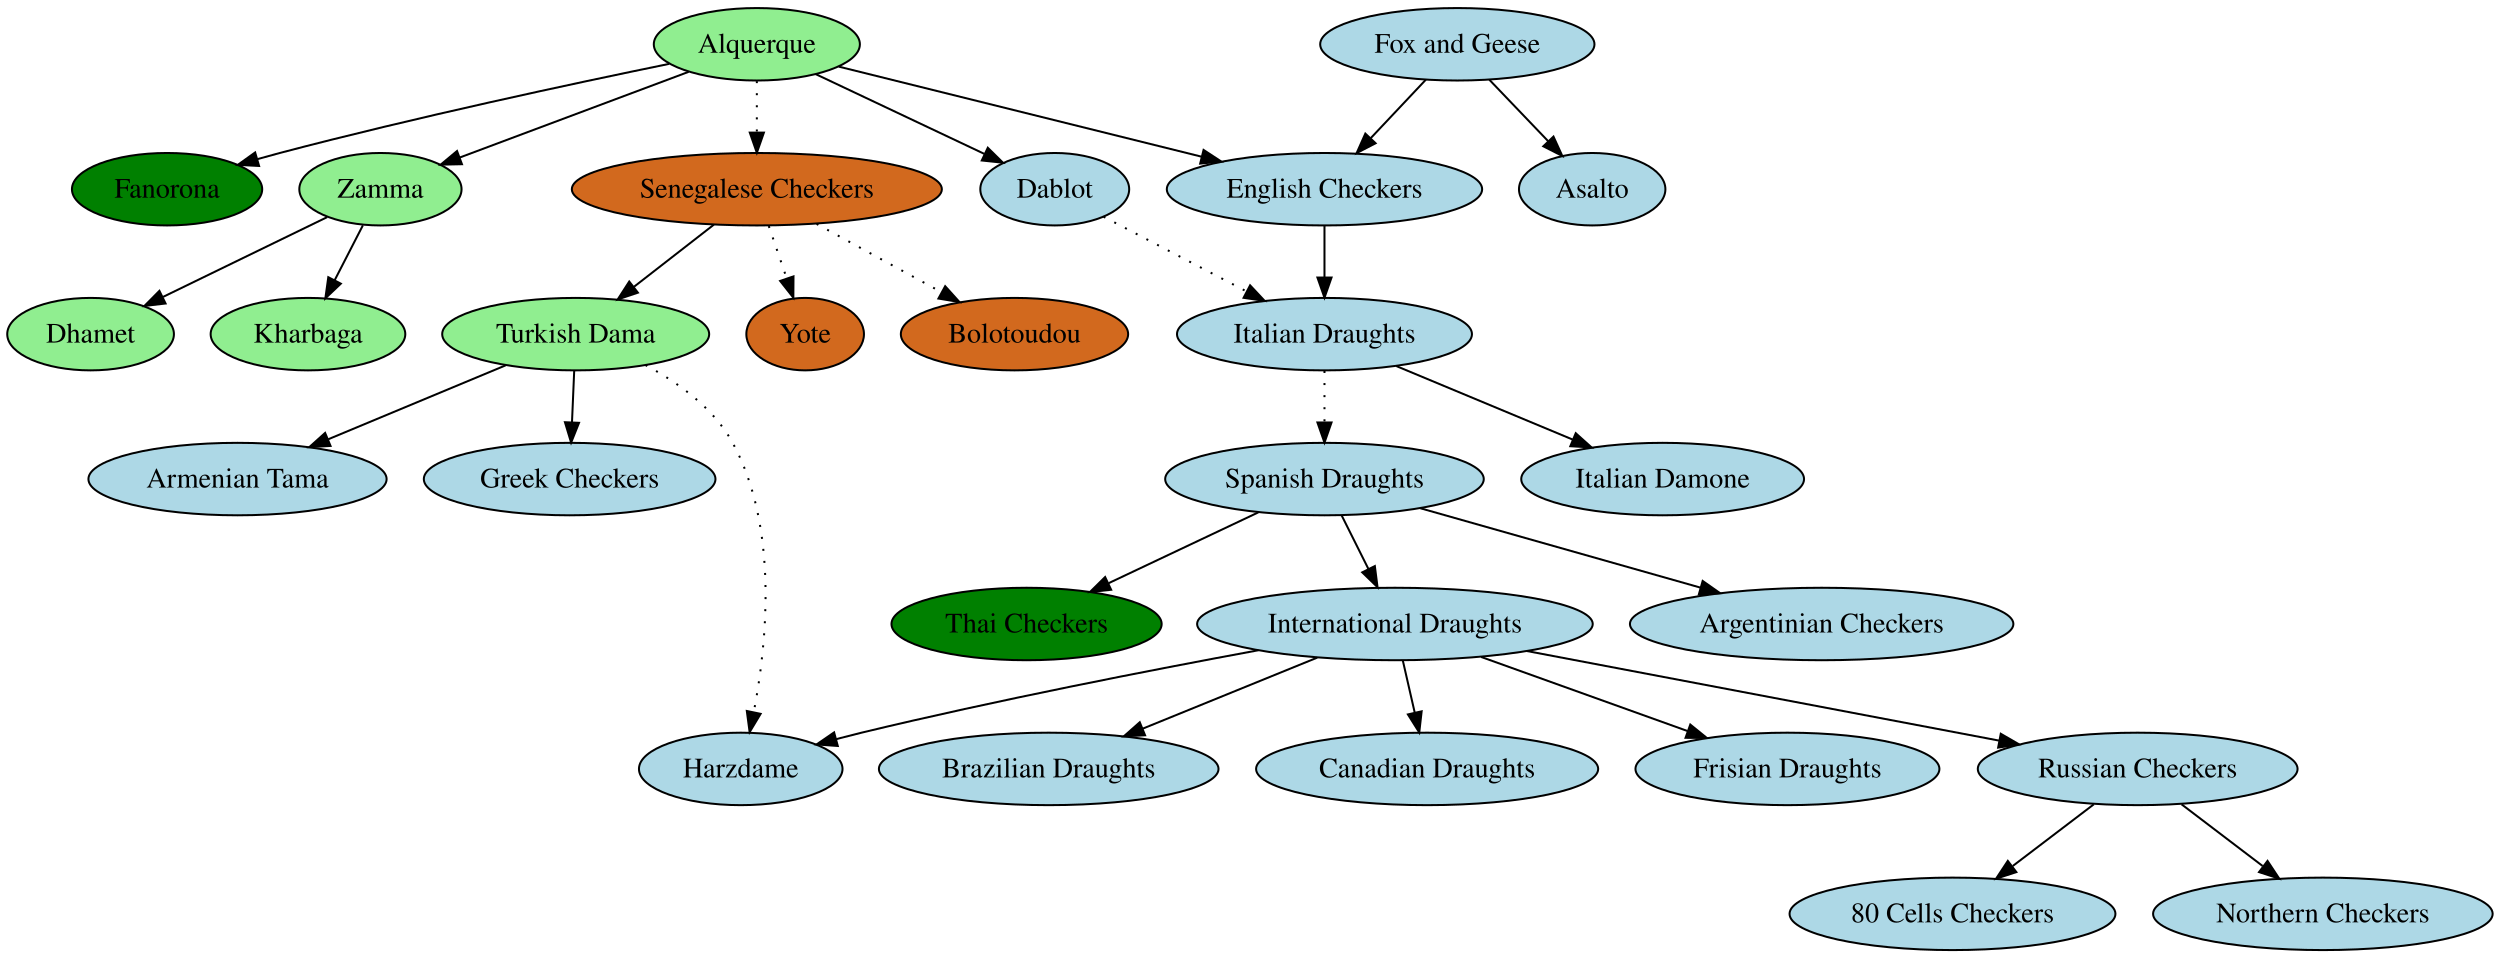
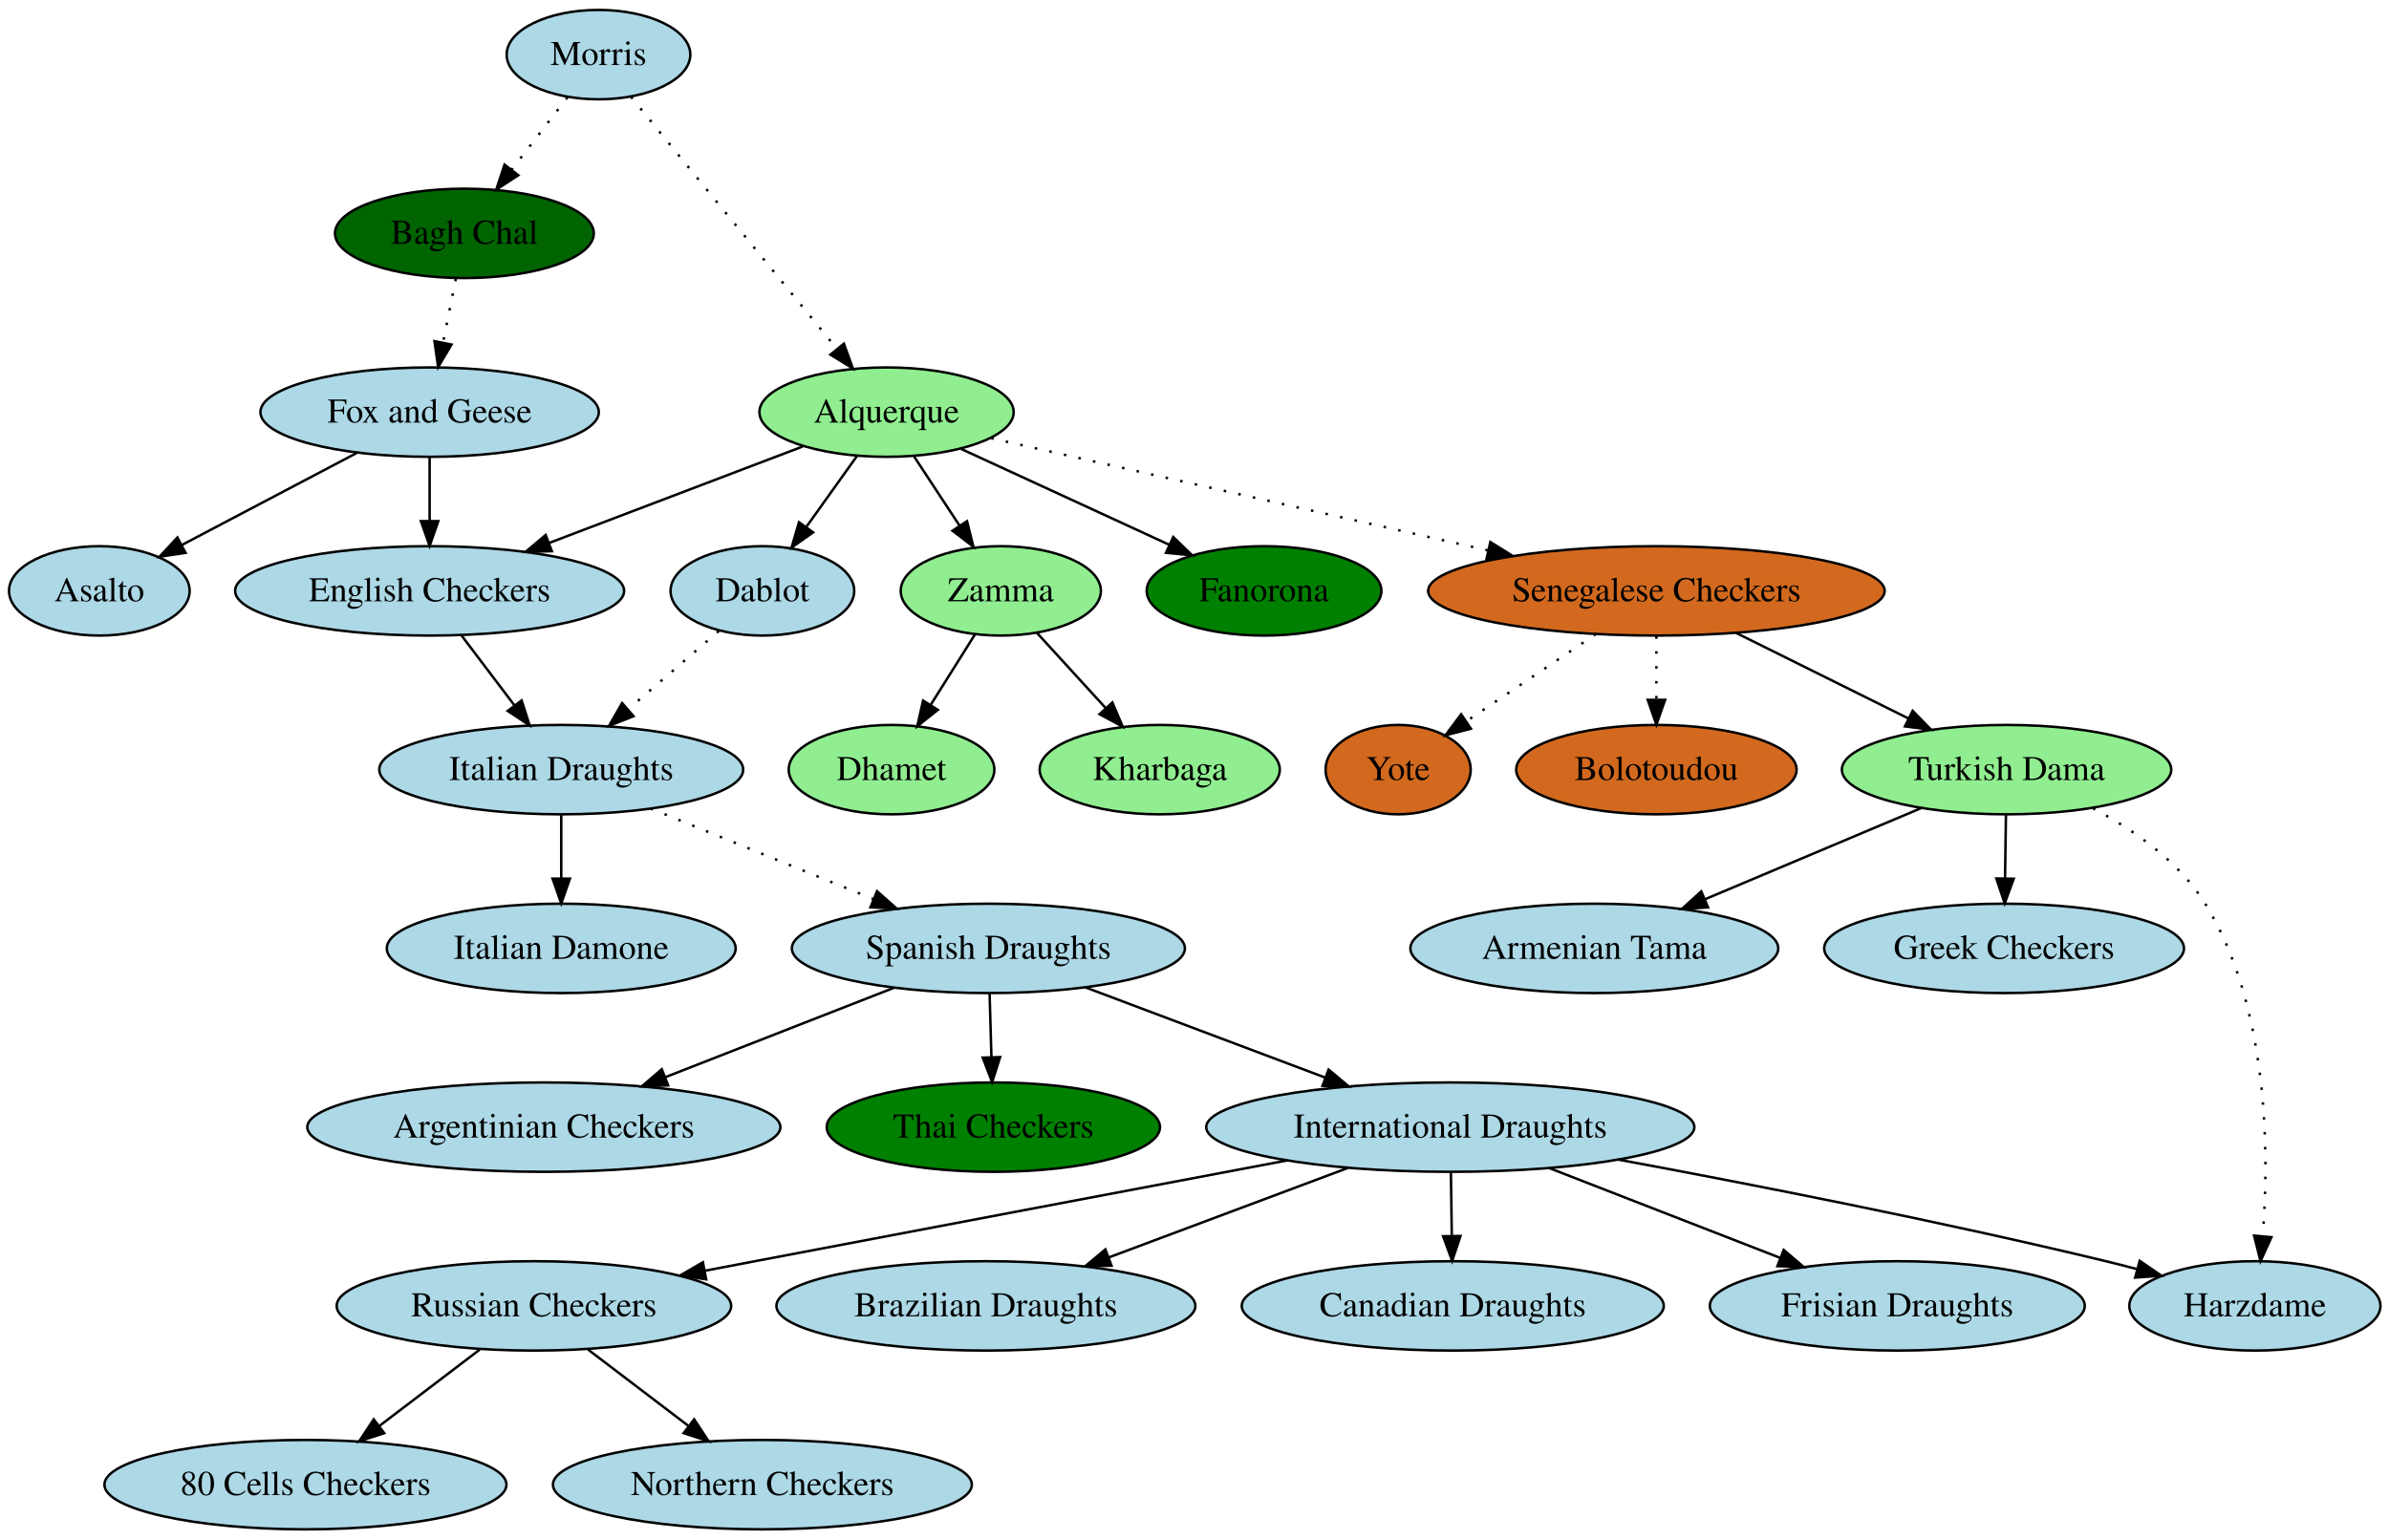
- <svg xmlns="http://www.w3.org/2000/svg" xmlns:xlink="http://www.w3.org/1999/xlink" viewBox="0 0 1242 476" width="1242pt" height="476pt">
-   <g class="graph" id="graph1" transform="scale(1) rotate(0) translate(4 472)">
-     <polygon fill="white" stroke="white" points="-4,5 -4,-472 1239,-472 1239,5 -4,5" />
+ <svg xmlns="http://www.w3.org/2000/svg" xmlns:xlink="http://www.w3.org/1999/xlink" viewBox="0 0 962 620" width="962pt" height="620pt">
+   <g class="graph" id="graph1" transform="scale(1) rotate(0) translate(4 616)">
+     <polygon fill="white" stroke="white" points="-4,5 -4,-616 959,-616 959,5 -4,5" />
    <g class="node" id="node1">
+       <a xlink:href="../morris/nine-man-morris.htm">
+         <ellipse fill="lightblue" stroke="black" cx="237" cy="-594" rx="36.978" ry="18" />
+         <text font-family="Times,serif" font-size="14" text-anchor="middle" x="237" y="-589.8">Morris</text>
+       </a>
+     </g>
+     <g class="node" id="node2">
+       <a xlink:href="../checkers-like/bagh-chal.htm">
+         <ellipse fill="darkgreen" stroke="black" cx="183" cy="-522" rx="52.111" ry="18" />
+         <text font-family="Times,serif" font-size="14" text-anchor="middle" x="183" y="-517.8">Bagh Chal</text>
+       </a>
+     </g>
+     <g class="edge" id="edge2">
+       <path fill="none" stroke="black" stroke-dasharray="1,5" d="M 224.476 -576.765 C 217.825 -568.143 209.51 -557.365 202.075 -547.727" />
+       <polygon fill="black" stroke="black" points="204.711,-545.413 195.831,-539.633 199.168,-549.689 204.711,-545.413" />
+     </g>
+     <g class="node" id="node3">
      <a xlink:href="../checkers-like/alquerque.htm">
-         <ellipse fill="lightgreen" stroke="black" cx="372" cy="-450" rx="51.193" ry="18" />
-         <text font-family="Times,serif" font-size="14" text-anchor="middle" x="372" y="-445.8">Alquerque</text>
-       </a>
-     </g>
-     <g class="node" id="node2">
+         <ellipse fill="lightgreen" stroke="black" cx="353" cy="-450" rx="51.193" ry="18" />
+         <text font-family="Times,serif" font-size="14" text-anchor="middle" x="353" y="-445.8">Alquerque</text>
+       </a>
+     </g>
+     <g class="edge" id="edge4">
+       <path fill="none" stroke="black" stroke-dasharray="1,5" d="M 250.081 -576.987 C 270.25 -552.297 309.092 -504.749 332.863 -475.65" />
+       <polygon fill="black" stroke="black" points="335.814,-477.571 339.43,-467.612 330.393,-473.142 335.814,-477.571" />
+     </g>
+     <g class="node" id="node8">
+       <a xlink:href="../elimination/fox-and-geese-british.htm">
+         <ellipse fill="lightblue" stroke="black" cx="169" cy="-450" rx="68.132" ry="18" />
+         <text font-family="Times,serif" font-size="14" text-anchor="middle" x="169" y="-445.8">Fox and Geese</text>
+       </a>
+     </g>
+     <g class="edge" id="edge6">
+       <path fill="none" stroke="black" stroke-dasharray="1,5" d="M 179.539 -503.697 C 177.997 -495.983 176.142 -486.712 174.422 -478.112" />
+       <polygon fill="black" stroke="black" points="177.814,-477.224 172.421,-468.104 170.95,-478.597 177.814,-477.224" />
+     </g>
+     <g class="node" id="node4">
      <a xlink:href="../checkers-like/zamma.htm">
-         <ellipse fill="lightgreen" stroke="black" cx="185" cy="-378" rx="40.3" ry="18" />
-         <text font-family="Times,serif" font-size="14" text-anchor="middle" x="185" y="-373.8">Zamma</text>
-       </a>
-     </g>
-     <g class="edge" id="edge2">
-       <path fill="none" stroke="black" d="M 338.136 -436.324 C 306.14 -424.347 258.155 -406.384 224.446 -393.766" />
-       <polygon fill="black" stroke="black" points="225.503,-390.424 214.91,-390.196 223.049,-396.98 225.503,-390.424" />
+         <ellipse fill="lightgreen" stroke="black" cx="399" cy="-378" rx="40.3" ry="18" />
+         <text font-family="Times,serif" font-size="14" text-anchor="middle" x="399" y="-373.8">Zamma</text>
+       </a>
+     </g>
+     <g class="edge" id="edge8">
+       <path fill="none" stroke="black" d="M 364.135 -432.055 C 369.616 -423.715 376.335 -413.491 382.406 -404.252" />
+       <polygon fill="black" stroke="black" points="385.4,-406.068 387.967,-395.789 379.55,-402.224 385.4,-406.068" />
+     </g>
+     <g class="node" id="node7">
+       <a xlink:href="../checkers-like/dablot-prejjesne.htm">
+         <ellipse fill="lightblue" stroke="black" cx="303" cy="-378" rx="36.98" ry="18" />
+         <text font-family="Times,serif" font-size="14" text-anchor="middle" x="303" y="-373.8">Dablot</text>
+       </a>
+     </g>
+     <g class="edge" id="edge10">
+       <path fill="none" stroke="black" d="M 341.151 -432.411 C 335.048 -423.868 327.485 -413.278 320.705 -403.787" />
+       <polygon fill="black" stroke="black" points="323.425,-401.573 314.764,-395.47 317.729,-405.642 323.425,-401.573" />
+     </g>
+     <g class="node" id="node10">
+       <a xlink:href="../checkers-like/fanorona-normal.htm">
+         <ellipse fill="green" stroke="black" cx="505" cy="-378" rx="47.26" ry="18" />
+         <text font-family="Times,serif" font-size="14" text-anchor="middle" x="505" y="-373.8">Fanorona</text>
+       </a>
+     </g>
+     <g class="edge" id="edge18">
+       <path fill="none" stroke="black" d="M 383.03 -435.17 C 407.072 -424.099 440.943 -408.5 466.894 -396.549" />
+       <polygon fill="black" stroke="black" points="468.444,-399.688 476.063,-392.326 465.516,-393.33 468.444,-399.688" />
+     </g>
+     <g class="node" id="node11">
+       <a xlink:href="senegalese-checkers.htm">
+         <ellipse fill="chocolate" stroke="black" cx="663" cy="-378" rx="91.916" ry="18" />
+         <text font-family="Times,serif" font-size="14" text-anchor="middle" x="663" y="-373.8">Senegalese Checkers</text>
+       </a>
+     </g>
+     <g class="edge" id="edge24">
+       <path fill="none" stroke="black" stroke-dasharray="1,5" d="M 395.131 -439.487 C 446.566 -427.872 534.22 -408.079 595.193 -394.311" />
+       <polygon fill="black" stroke="black" points="596.134,-397.687 605.117,-392.07 594.592,-390.859 596.134,-397.687" />
+     </g>
+     <g class="node" id="node17">
+       <a xlink:href="english-checkers.htm">
+         <ellipse fill="lightblue" stroke="black" cx="169" cy="-378" rx="78.33" ry="18" />
+         <text font-family="Times,serif" font-size="14" text-anchor="middle" x="169" y="-373.8">English Checkers</text>
+       </a>
+     </g>
+     <g class="edge" id="edge16">
+       <path fill="none" stroke="black" d="M 319.252 -436.161 C 290.669 -425.287 249.343 -409.565 217.263 -397.361" />
+       <polygon fill="black" stroke="black" points="218.22,-393.98 207.628,-393.696 215.73,-400.523 218.22,-393.98" />
    </g>
    <g class="node" id="node5">
-       <a xlink:href="../checkers-like/dablot-prejjesne.htm">
-         <ellipse fill="lightblue" stroke="black" cx="520" cy="-378" rx="36.98" ry="18" />
-         <text font-family="Times,serif" font-size="14" text-anchor="middle" x="520" y="-373.8">Dablot</text>
-       </a>
-     </g>
-     <g class="edge" id="edge4">
-       <path fill="none" stroke="black" d="M 401.24 -435.17 C 425.293 -423.794 459.452 -407.638 484.965 -395.57" />
-       <polygon fill="black" stroke="black" points="486.738,-398.604 494.281,-391.164 483.745,-392.276 486.738,-398.604" />
-     </g>
-     <g class="node" id="node8">
-       <a xlink:href="../checkers-like/fanorona-normal.htm">
-         <ellipse fill="green" stroke="black" cx="79" cy="-378" rx="47.26" ry="18" />
-         <text font-family="Times,serif" font-size="14" text-anchor="middle" x="79" y="-373.8">Fanorona</text>
+       <a xlink:href="../checkers-like/dhamet.htm">
+         <ellipse fill="lightgreen" stroke="black" cx="355" cy="-306" rx="41.408" ry="18" />
+         <text font-family="Times,serif" font-size="14" text-anchor="middle" x="355" y="-301.8">Dhamet</text>
      </a>
    </g>
    <g class="edge" id="edge12">
-       <path fill="none" stroke="black" d="M 328.518 -440.294 C 280.805 -430.504 202.072 -413.654 135 -396 C 131.398 -395.052 127.68 -394.027 123.952 -392.966" />
-       <polygon fill="black" stroke="black" points="124.716,-389.543 114.136,-390.104 122.756,-396.263 124.716,-389.543" />
+       <path fill="none" stroke="black" d="M 388.573 -360.411 C 383.257 -351.955 376.682 -341.494 370.763 -332.078" />
+       <polygon fill="black" stroke="black" points="373.638,-330.074 365.353,-323.47 367.711,-333.799 373.638,-330.074" />
+     </g>
+     <g class="node" id="node6">
+       <a xlink:href="../checkers-like/kharbaga.htm">
+         <ellipse fill="lightgreen" stroke="black" cx="463" cy="-306" rx="48.352" ry="18" />
+         <text font-family="Times,serif" font-size="14" text-anchor="middle" x="463" y="-301.8">Kharbaga</text>
+       </a>
+     </g>
+     <g class="edge" id="edge14">
+       <path fill="none" stroke="black" d="M 413.523 -361.116 C 421.671 -352.204 432 -340.906 441.11 -330.942" />
+       <polygon fill="black" stroke="black" points="443.926,-333.049 448.091,-323.307 438.76,-328.326 443.926,-333.049" />
+     </g>
+     <g class="node" id="node18">
+       <a xlink:href="italian-checkers.htm">
+         <ellipse fill="lightblue" stroke="black" cx="222" cy="-306" rx="73.274" ry="18" />
+         <text font-family="Times,serif" font-size="14" text-anchor="middle" x="222" y="-301.8">Italian Draughts</text>
+       </a>
+     </g>
+     <g class="edge" id="edge32">
+       <path fill="none" stroke="black" stroke-dasharray="1,5" d="M 285.424 -361.811 C 274.737 -352.575 260.875 -340.595 248.836 -330.192" />
+       <polygon fill="black" stroke="black" points="251.095,-327.518 241.241,-323.628 246.518,-332.815 251.095,-327.518" />
    </g>
    <g class="node" id="node9">
-       <a xlink:href="senegalese-checkers.htm">
-         <ellipse fill="chocolate" stroke="black" cx="372" cy="-378" rx="91.916" ry="18" />
-         <text font-family="Times,serif" font-size="14" text-anchor="middle" x="372" y="-373.8">Senegalese Checkers</text>
-       </a>
-     </g>
-     <g class="edge" id="edge18">
-       <path fill="none" stroke="black" stroke-dasharray="1,5" d="M 372 -431.697 C 372 -423.983 372 -414.712 372 -406.112" />
-       <polygon fill="black" stroke="black" points="375.5,-406.104 372,-396.104 368.5,-406.104 375.5,-406.104" />
+       <a xlink:href="../control/asalto.htm">
+         <ellipse fill="lightblue" stroke="black" cx="36" cy="-378" rx="36.37" ry="18" />
+         <text font-family="Times,serif" font-size="14" text-anchor="middle" x="36" y="-373.8">Asalto</text>
+       </a>
+     </g>
+     <g class="edge" id="edge22">
+       <path fill="none" stroke="black" d="M 139.813 -433.638 C 118.937 -422.651 90.809 -407.847 69.097 -396.42" />
+       <polygon fill="black" stroke="black" points="70.704,-393.31 60.225,-391.75 67.444,-399.505 70.704,-393.31" />
+     </g>
+     <g class="edge" id="edge20">
+       <path fill="none" stroke="black" d="M 169 -431.697 C 169 -423.983 169 -414.712 169 -406.112" />
+       <polygon fill="black" stroke="black" points="172.5,-406.104 169,-396.104 165.5,-406.104 172.5,-406.104" />
+     </g>
+     <g class="node" id="node12">
+       <a xlink:href="../checkers-like/yote.htm">
+         <ellipse fill="chocolate" stroke="black" cx="559" cy="-306" rx="29.214" ry="18" />
+         <text font-family="Times,serif" font-size="14" text-anchor="middle" x="559" y="-301.8">Yote</text>
+       </a>
+     </g>
+     <g class="edge" id="edge62">
+       <path fill="none" stroke="black" stroke-dasharray="1,5" d="M 638.617 -360.588 C 623.014 -350.087 602.739 -336.44 586.554 -325.546" />
+       <polygon fill="black" stroke="black" points="588.29,-322.495 578.039,-319.815 584.381,-328.302 588.29,-322.495" />
+     </g>
+     <g class="node" id="node13">
+       <a xlink:href="../arrange/bolotoudou.htm">
+         <ellipse fill="chocolate" stroke="black" cx="663" cy="-306" rx="56.465" ry="18" />
+         <text font-family="Times,serif" font-size="14" text-anchor="middle" x="663" y="-301.8">Bolotoudou</text>
+       </a>
+     </g>
+     <g class="edge" id="edge64">
+       <path fill="none" stroke="black" stroke-dasharray="1,5" d="M 663 -359.697 C 663 -351.983 663 -342.712 663 -334.112" />
+       <polygon fill="black" stroke="black" points="666.5,-334.104 663,-324.104 659.5,-334.104 666.5,-334.104" />
+     </g>
+     <g class="node" id="node14">
+       <a xlink:href="turkish-dama.htm">
+         <ellipse fill="lightgreen" stroke="black" cx="804" cy="-306" rx="66.32" ry="18" />
+         <text font-family="Times,serif" font-size="14" text-anchor="middle" x="804" y="-301.8">Turkish Dama</text>
+       </a>
+     </g>
+     <g class="edge" id="edge26">
+       <path fill="none" stroke="black" d="M 694.995 -361.116 C 715.613 -350.88 742.568 -337.498 764.515 -326.602" />
+       <polygon fill="black" stroke="black" points="766.181,-329.683 773.581,-322.101 763.068,-323.413 766.181,-329.683" />
    </g>
    <g class="node" id="node15">
-       <a xlink:href="english-checkers.htm">
-         <ellipse fill="lightblue" stroke="black" cx="654" cy="-378" rx="78.33" ry="18" />
-         <text font-family="Times,serif" font-size="14" text-anchor="middle" x="654" y="-373.8">English Checkers</text>
-       </a>
-     </g>
-     <g class="edge" id="edge10">
-       <path fill="none" stroke="black" d="M 412.704 -438.896 C 459.946 -427.17 538.331 -407.712 592.893 -394.168" />
-       <polygon fill="black" stroke="black" points="593.929,-397.518 602.791,-391.712 592.242,-390.724 593.929,-397.518" />
-     </g>
-     <g class="node" id="node3">
-       <a xlink:href="../checkers-like/dhamet.htm">
-         <ellipse fill="lightgreen" stroke="black" cx="41" cy="-306" rx="41.408" ry="18" />
-         <text font-family="Times,serif" font-size="14" text-anchor="middle" x="41" y="-301.8">Dhamet</text>
-       </a>
-     </g>
-     <g class="edge" id="edge6">
-       <path fill="none" stroke="black" d="M 158.588 -364.161 C 135.693 -353.031 102.351 -336.823 77.013 -324.506" />
-       <polygon fill="black" stroke="black" points="78.256,-321.219 67.732,-319.995 75.195,-327.515 78.256,-321.219" />
-     </g>
-     <g class="node" id="node4">
-       <a xlink:href="../checkers-like/kharbaga.htm">
-         <ellipse fill="lightgreen" stroke="black" cx="149" cy="-306" rx="48.352" ry="18" />
-         <text font-family="Times,serif" font-size="14" text-anchor="middle" x="149" y="-301.8">Kharbaga</text>
-       </a>
-     </g>
-     <g class="edge" id="edge8">
-       <path fill="none" stroke="black" d="M 176.285 -360.055 C 172.085 -351.887 166.955 -341.912 162.281 -332.824" />
-       <polygon fill="black" stroke="black" points="165.32,-331.081 157.634,-323.789 159.095,-334.283 165.32,-331.081" />
+       <a xlink:href="armenian-tama.htm">
+         <ellipse fill="lightblue" stroke="black" cx="638" cy="-234" rx="74.072" ry="18" />
+         <text font-family="Times,serif" font-size="14" text-anchor="middle" x="638" y="-229.8">Armenian Tama</text>
+       </a>
+     </g>
+     <g class="edge" id="edge30">
+       <path fill="none" stroke="black" d="M 769.605 -290.496 C 744.375 -279.857 709.893 -265.316 682.554 -253.788" />
+       <polygon fill="black" stroke="black" points="683.783,-250.508 673.209,-249.847 681.063,-256.958 683.783,-250.508" />
    </g>
    <g class="node" id="node16">
-       <a xlink:href="italian-checkers.htm">
-         <ellipse fill="lightblue" stroke="black" cx="654" cy="-306" rx="73.274" ry="18" />
-         <text font-family="Times,serif" font-size="14" text-anchor="middle" x="654" y="-301.8">Italian Draughts</text>
-       </a>
-     </g>
-     <g class="edge" id="edge26">
-       <path fill="none" stroke="black" stroke-dasharray="1,5" d="M 544.266 -364.324 C 564.02 -354.004 592.279 -339.242 615.173 -327.283" />
-       <polygon fill="black" stroke="black" points="617.051,-330.251 624.294,-322.518 613.809,-324.046 617.051,-330.251" />
-     </g>
-     <g class="node" id="node6">
-       <a xlink:href="../elimination/fox-and-geese-british.htm">
-         <ellipse fill="lightblue" stroke="black" cx="720" cy="-450" rx="68.132" ry="18" />
-         <text font-family="Times,serif" font-size="14" text-anchor="middle" x="720" y="-445.8">Fox and Geese</text>
-       </a>
-     </g>
-     <g class="node" id="node7">
-       <a xlink:href="../control/asalto.htm">
-         <ellipse fill="lightblue" stroke="black" cx="787" cy="-378" rx="36.37" ry="18" />
-         <text font-family="Times,serif" font-size="14" text-anchor="middle" x="787" y="-373.8">Asalto</text>
-       </a>
-     </g>
-     <g class="edge" id="edge16">
-       <path fill="none" stroke="black" d="M 735.878 -432.411 C 744.636 -423.261 755.639 -411.765 765.193 -401.784" />
-       <polygon fill="black" stroke="black" points="767.768,-404.155 772.154,-394.511 762.711,-399.315 767.768,-404.155" />
-     </g>
-     <g class="edge" id="edge14">
-       <path fill="none" stroke="black" d="M 704.359 -432.411 C 696.178 -423.734 686.006 -412.946 676.951 -403.342" />
-       <polygon fill="black" stroke="black" points="679.394,-400.831 669.987,-395.956 674.301,-405.633 679.394,-400.831" />
-     </g>
-     <g class="node" id="node10">
-       <ellipse fill="chocolate" stroke="black" cx="396" cy="-306" rx="29.214" ry="18" />
-       <text font-family="Times,serif" font-size="14" text-anchor="middle" x="396" y="-301.8">Yote</text>
+       <a xlink:href="greek-checkers.htm">
+         <ellipse fill="lightblue" stroke="black" cx="803" cy="-234" rx="72.45" ry="18" />
+         <text font-family="Times,serif" font-size="14" text-anchor="middle" x="803" y="-229.8">Greek Checkers</text>
+       </a>
+     </g>
+     <g class="edge" id="edge28">
+       <path fill="none" stroke="black" d="M 803.753 -287.697 C 803.643 -279.983 803.51 -270.712 803.387 -262.112" />
+       <polygon fill="black" stroke="black" points="806.887,-262.053 803.244,-252.104 799.888,-262.153 806.887,-262.053" />
+     </g>
+     <g class="node" id="node29">
+       <a xlink:href="harzdame.htm">
+         <ellipse fill="lightblue" stroke="black" cx="904" cy="-90" rx="50.565" ry="18" />
+         <text font-family="Times,serif" font-size="14" text-anchor="middle" x="904" y="-85.8">Harzdame</text>
+       </a>
+     </g>
+     <g class="edge" id="edge60">
+       <path fill="none" stroke="black" stroke-dasharray="1,5" d="M 838.831 -290.408 C 855.235 -281.703 873.471 -268.995 884 -252 C 909.565 -210.733 909.772 -152.059 907.178 -118.119" />
+       <polygon fill="black" stroke="black" points="910.652,-117.667 906.266,-108.022 903.68,-118.297 910.652,-117.667" />
+     </g>
+     <g class="edge" id="edge36">
+       <path fill="none" stroke="black" d="M 181.83 -360.055 C 188.21 -351.629 196.045 -341.28 203.097 -331.966" />
+       <polygon fill="black" stroke="black" points="206.042,-333.874 209.288,-323.789 200.461,-329.649 206.042,-333.874" />
+     </g>
+     <g class="node" id="node19">
+       <a xlink:href="italian-damone.htm">
+         <ellipse fill="lightblue" stroke="black" cx="222" cy="-234" rx="70.25" ry="18" />
+         <text font-family="Times,serif" font-size="14" text-anchor="middle" x="222" y="-229.8">Italian Damone</text>
+       </a>
+     </g>
+     <g class="edge" id="edge38">
+       <path fill="none" stroke="black" d="M 222 -287.697 C 222 -279.983 222 -270.712 222 -262.112" />
+       <polygon fill="black" stroke="black" points="225.5,-262.104 222,-252.104 218.5,-262.104 225.5,-262.104" />
+     </g>
+     <g class="node" id="node20">
+       <a xlink:href="spanish-checkers.htm">
+         <ellipse fill="lightblue" stroke="black" cx="394" cy="-234" rx="79.142" ry="18" />
+         <text font-family="Times,serif" font-size="14" text-anchor="middle" x="394" y="-229.8">Spanish Draughts</text>
+       </a>
+     </g>
+     <g class="edge" id="edge40">
+       <path fill="none" stroke="black" stroke-dasharray="1,5" d="M 258.057 -290.326 C 284.052 -279.746 319.363 -265.376 347.482 -253.932" />
+       <polygon fill="black" stroke="black" points="349.158,-257.029 357.101,-250.017 346.519,-250.545 349.158,-257.029" />
+     </g>
+     <g class="node" id="node21">
+       <a xlink:href="argentinian-checkers.htm">
+         <ellipse fill="lightblue" stroke="black" cx="215" cy="-162" rx="95.254" ry="18" />
+         <text font-family="Times,serif" font-size="14" text-anchor="middle" x="215" y="-157.8">Argentinian Checkers</text>
+       </a>
+     </g>
+     <g class="edge" id="edge44">
+       <path fill="none" stroke="black" d="M 356.039 -218.155 C 329.208 -207.662 293.003 -193.504 263.994 -182.16" />
+       <polygon fill="black" stroke="black" points="265.043,-178.812 254.455,-178.429 262.494,-185.331 265.043,-178.812" />
+     </g>
+     <g class="node" id="node22">
+       <a xlink:href="thai-checkers.htm">
+         <ellipse fill="green" stroke="black" cx="396" cy="-162" rx="67.115" ry="18" />
+         <text font-family="Times,serif" font-size="14" text-anchor="middle" x="396" y="-157.8">Thai Checkers</text>
+       </a>
+     </g>
+     <g class="edge" id="edge46">
+       <path fill="none" stroke="black" d="M 394.494 -215.697 C 394.715 -207.983 394.98 -198.712 395.225 -190.112" />
+       <polygon fill="black" stroke="black" points="398.724,-190.2 395.511,-180.104 391.727,-190 398.724,-190.2" />
+     </g>
+     <g class="node" id="node23">
+       <a xlink:href="international-checkers.htm">
+         <ellipse fill="lightblue" stroke="black" cx="580" cy="-162" rx="98.28" ry="18" />
+         <text font-family="Times,serif" font-size="14" text-anchor="middle" x="580" y="-157.8">International Draughts</text>
+       </a>
+     </g>
+     <g class="edge" id="edge42">
+       <path fill="none" stroke="black" d="M 432.992 -218.326 C 461.06 -207.763 499.171 -193.419 529.556 -181.984" />
+       <polygon fill="black" stroke="black" points="531.001,-185.18 539.128,-178.382 528.536,-178.629 531.001,-185.18" />
+     </g>
+     <g class="node" id="node24">
+       <a xlink:href="russian-checkers.htm">
+         <ellipse fill="lightblue" stroke="black" cx="211" cy="-90" rx="79.436" ry="18" />
+         <text font-family="Times,serif" font-size="14" text-anchor="middle" x="211" y="-85.8">Russian Checkers</text>
+       </a>
+     </g>
+     <g class="edge" id="edge48">
+       <path fill="none" stroke="black" d="M 514.368 -148.609 C 457.62 -137.887 373.391 -121.955 300 -108 C 293.459 -106.756 286.647 -105.459 279.834 -104.16" />
+       <polygon fill="black" stroke="black" points="280.361,-100.697 269.882,-102.261 279.049,-107.573 280.361,-100.697" />
+     </g>
+     <g class="node" id="node27">
+       <a xlink:href="brazilian-checkers.htm">
+         <ellipse fill="lightblue" stroke="black" cx="393" cy="-90" rx="84.365" ry="18" />
+         <text font-family="Times,serif" font-size="14" text-anchor="middle" x="393" y="-85.8">Brazilian Draughts</text>
+       </a>
+     </g>
+     <g class="edge" id="edge50">
+       <path fill="none" stroke="black" d="M 538.962 -145.638 C 510.537 -134.998 472.548 -120.777 442.451 -109.511" />
+       <polygon fill="black" stroke="black" points="443.571,-106.193 432.979,-105.965 441.117,-112.749 443.571,-106.193" />
+     </g>
+     <g class="node" id="node28">
+       <a xlink:href="canadian-checkers.htm">
+         <ellipse fill="lightblue" stroke="black" cx="581" cy="-90" rx="84.977" ry="18" />
+         <text font-family="Times,serif" font-size="14" text-anchor="middle" x="581" y="-85.8">Canadian Draughts</text>
+       </a>
+     </g>
+     <g class="edge" id="edge52">
+       <path fill="none" stroke="black" d="M 580.247 -143.697 C 580.357 -135.983 580.49 -126.712 580.613 -118.112" />
+       <polygon fill="black" stroke="black" points="584.112,-118.153 580.756,-108.104 577.113,-118.053 584.112,-118.153" />
+     </g>
+     <g class="edge" id="edge34">
+       <path fill="none" stroke="black" d="M 647.593 -148.933 C 701.119 -139.016 777.658 -124.032 844 -108 C 848.085 -107.013 852.31 -105.934 856.539 -104.815" />
+       <polygon fill="black" stroke="black" points="857.617,-108.149 866.351,-102.152 855.783,-101.394 857.617,-108.149" />
+     </g>
+     <g class="node" id="node30">
+       <a xlink:href="frisian-checkers.htm">
+         <ellipse fill="lightblue" stroke="black" cx="760" cy="-90" rx="75.504" ry="18" />
+         <text font-family="Times,serif" font-size="14" text-anchor="middle" x="760" y="-85.8">Frisian Draughts</text>
+       </a>
+     </g>
+     <g class="edge" id="edge58">
+       <path fill="none" stroke="black" d="M 619.948 -145.465 C 647.399 -134.789 683.959 -120.572 712.841 -109.34" />
+       <polygon fill="black" stroke="black" points="714.266,-112.541 722.317,-105.654 711.729,-106.017 714.266,-112.541" />
+     </g>
+     <g class="node" id="node25">
+       <a xlink:href="80-cells-checkers.htm">
+         <ellipse fill="lightblue" stroke="black" cx="119" cy="-18" rx="80.95" ry="18" />
+         <text font-family="Times,serif" font-size="14" text-anchor="middle" x="119" y="-13.8">80 Cells Checkers</text>
+       </a>
+     </g>
+     <g class="edge" id="edge54">
+       <path fill="none" stroke="black" d="M 189.197 -72.411 C 177.167 -63.258 162.05 -51.755 148.928 -41.772" />
+       <polygon fill="black" stroke="black" points="150.724,-38.74 140.646,-35.47 146.485,-44.311 150.724,-38.74" />
+     </g>
+     <g class="node" id="node26">
+       <a xlink:href="northern-checkers.htm">
+         <ellipse fill="lightblue" stroke="black" cx="303" cy="-18" rx="84.353" ry="18" />
+         <text font-family="Times,serif" font-size="14" text-anchor="middle" x="303" y="-13.8">Northern Checkers</text>
+       </a>
    </g>
    <g class="edge" id="edge56">
-       <path fill="none" stroke="black" stroke-dasharray="1,5" d="M 377.933 -359.697 C 380.606 -351.898 383.826 -342.509 386.801 -333.829" />
-       <polygon fill="black" stroke="black" points="390.203,-334.699 390.136,-324.104 383.582,-332.429 390.203,-334.699" />
-     </g>
-     <g class="node" id="node11">
-       <ellipse fill="chocolate" stroke="black" cx="500" cy="-306" rx="56.465" ry="18" />
-       <text font-family="Times,serif" font-size="14" text-anchor="middle" x="500" y="-301.8">Bolotoudou</text>
-     </g>
-     <g class="edge" id="edge58">
-       <path fill="none" stroke="black" stroke-dasharray="1,5" d="M 401.688 -360.765 C 420.177 -350.653 444.09 -337.576 463.703 -326.85" />
-       <polygon fill="black" stroke="black" points="465.564,-329.821 472.659,-321.952 462.205,-323.68 465.564,-329.821" />
-     </g>
-     <g class="node" id="node12">
-       <a xlink:href="turkish-dama.htm">
-         <ellipse fill="lightgreen" stroke="black" cx="282" cy="-306" rx="66.32" ry="18" />
-         <text font-family="Times,serif" font-size="14" text-anchor="middle" x="282" y="-301.8">Turkish Dama</text>
-       </a>
-     </g>
-     <g class="edge" id="edge20">
-       <path fill="none" stroke="black" d="M 350.671 -360.411 C 338.817 -351.191 323.899 -339.588 310.999 -329.555" />
-       <polygon fill="black" stroke="black" points="312.908,-326.605 302.865,-323.228 308.61,-332.131 312.908,-326.605" />
-     </g>
-     <g class="node" id="node13">
-       <a xlink:href="armenian-tama.htm">
-         <ellipse fill="lightblue" stroke="black" cx="114" cy="-234" rx="74.072" ry="18" />
-         <text font-family="Times,serif" font-size="14" text-anchor="middle" x="114" y="-229.8">Armenian Tama</text>
-       </a>
-     </g>
-     <g class="edge" id="edge24">
-       <path fill="none" stroke="black" d="M 247.19 -290.496 C 221.656 -279.857 186.759 -265.316 159.091 -253.788" />
-       <polygon fill="black" stroke="black" points="160.21,-250.463 149.633,-249.847 157.518,-256.924 160.21,-250.463" />
-     </g>
-     <g class="node" id="node14">
-       <a xlink:href="greek-checkers.htm">
-         <ellipse fill="lightblue" stroke="black" cx="279" cy="-234" rx="72.45" ry="18" />
-         <text font-family="Times,serif" font-size="14" text-anchor="middle" x="279" y="-229.8">Greek Checkers</text>
-       </a>
-     </g>
-     <g class="edge" id="edge22">
-       <path fill="none" stroke="black" d="M 281.258 -287.697 C 280.928 -279.983 280.531 -270.712 280.162 -262.112" />
-       <polygon fill="black" stroke="black" points="283.658,-261.945 279.733,-252.104 276.665,-262.245 283.658,-261.945" />
-     </g>
-     <g class="node" id="node27">
-       <a xlink:href="harzdame.htm">
-         <ellipse fill="lightblue" stroke="black" cx="364" cy="-90" rx="50.565" ry="18" />
-         <text font-family="Times,serif" font-size="14" text-anchor="middle" x="364" y="-85.8">Harzdame</text>
-       </a>
-     </g>
-     <g class="edge" id="edge54">
-       <path fill="none" stroke="black" stroke-dasharray="1,5" d="M 316.685 -290.621 C 332.865 -281.97 350.591 -269.247 360 -252 C 382.957 -209.918 376.959 -151.992 370.492 -118.317" />
-       <polygon fill="black" stroke="black" points="373.87,-117.368 368.413,-108.287 367.016,-118.789 373.87,-117.368" />
-     </g>
-     <g class="edge" id="edge30">
-       <path fill="none" stroke="black" d="M 654 -359.697 C 654 -351.983 654 -342.712 654 -334.112" />
-       <polygon fill="black" stroke="black" points="657.5,-334.104 654,-324.104 650.5,-334.104 657.5,-334.104" />
-     </g>
-     <g class="node" id="node17">
-       <a xlink:href="italian-damone.htm">
-         <ellipse fill="lightblue" stroke="black" cx="822" cy="-234" rx="70.25" ry="18" />
-         <text font-family="Times,serif" font-size="14" text-anchor="middle" x="822" y="-229.8">Italian Damone</text>
-       </a>
-     </g>
-     <g class="edge" id="edge32">
-       <path fill="none" stroke="black" d="M 689.628 -290.155 C 715.218 -279.493 749.892 -265.045 777.333 -253.611" />
-       <polygon fill="black" stroke="black" points="778.827,-256.781 786.711,-249.704 776.134,-250.319 778.827,-256.781" />
-     </g>
-     <g class="node" id="node18">
-       <a xlink:href="spanish-checkers.htm">
-         <ellipse fill="lightblue" stroke="black" cx="654" cy="-234" rx="79.142" ry="18" />
-         <text font-family="Times,serif" font-size="14" text-anchor="middle" x="654" y="-229.8">Spanish Draughts</text>
-       </a>
-     </g>
-     <g class="edge" id="edge34">
-       <path fill="none" stroke="black" stroke-dasharray="1,5" d="M 654 -287.697 C 654 -279.983 654 -270.712 654 -262.112" />
-       <polygon fill="black" stroke="black" points="657.5,-262.104 654,-252.104 650.5,-262.104 657.5,-262.104" />
-     </g>
-     <g class="node" id="node19">
-       <a xlink:href="argentinian-checkers.htm">
-         <ellipse fill="lightblue" stroke="black" cx="901" cy="-162" rx="95.254" ry="18" />
-         <text font-family="Times,serif" font-size="14" text-anchor="middle" x="901" y="-157.8">Argentinian Checkers</text>
-       </a>
-     </g>
-     <g class="edge" id="edge38">
-       <path fill="none" stroke="black" d="M 701.624 -219.503 C 741.291 -208.262 798.008 -192.188 840.815 -180.056" />
-       <polygon fill="black" stroke="black" points="841.884,-183.392 850.55,-177.297 839.975,-176.657 841.884,-183.392" />
-     </g>
-     <g class="node" id="node20">
-       <a xlink:href="thai-checkers.htm">
-         <ellipse fill="green" stroke="black" cx="506" cy="-162" rx="67.115" ry="18" />
-         <text font-family="Times,serif" font-size="14" text-anchor="middle" x="506" y="-157.8">Thai Checkers</text>
-       </a>
-     </g>
-     <g class="edge" id="edge40">
-       <path fill="none" stroke="black" d="M 621.154 -217.465 C 599.224 -207.092 570.222 -193.376 546.811 -182.303" />
-       <polygon fill="black" stroke="black" points="548.022,-179.004 537.486,-177.892 545.029,-185.332 548.022,-179.004" />
-     </g>
-     <g class="node" id="node21">
-       <a xlink:href="international-checkers.htm">
-         <ellipse fill="lightblue" stroke="black" cx="689" cy="-162" rx="98.28" ry="18" />
-         <text font-family="Times,serif" font-size="14" text-anchor="middle" x="689" y="-157.8">International Draughts</text>
-       </a>
-     </g>
-     <g class="edge" id="edge36">
-       <path fill="none" stroke="black" d="M 662.473 -216.055 C 666.497 -208.007 671.398 -198.205 675.887 -189.226" />
-       <polygon fill="black" stroke="black" points="679.021,-190.785 680.362,-180.275 672.76,-187.654 679.021,-190.785" />
-     </g>
-     <g class="node" id="node22">
-       <a xlink:href="russian-checkers.htm">
-         <ellipse fill="lightblue" stroke="black" cx="1058" cy="-90" rx="79.436" ry="18" />
-         <text font-family="Times,serif" font-size="14" text-anchor="middle" x="1058" y="-85.8">Russian Checkers</text>
-       </a>
-     </g>
-     <g class="edge" id="edge42">
-       <path fill="none" stroke="black" d="M 754.545 -148.566 C 820.536 -136.047 921.922 -116.814 989.087 -104.073" />
-       <polygon fill="black" stroke="black" points="989.978,-107.466 999.151,-102.164 988.674,-100.589 989.978,-107.466" />
-     </g>
-     <g class="node" id="node25">
-       <a xlink:href="brazilian-checkers.htm">
-         <ellipse fill="lightblue" stroke="black" cx="517" cy="-90" rx="84.365" ry="18" />
-         <text font-family="Times,serif" font-size="14" text-anchor="middle" x="517" y="-85.8">Brazilian Draughts</text>
-       </a>
-     </g>
-     <g class="edge" id="edge44">
-       <path fill="none" stroke="black" d="M 650.4 -145.291 C 624.706 -134.834 590.803 -121.036 563.606 -109.968" />
-       <polygon fill="black" stroke="black" points="564.872,-106.704 554.29,-106.176 562.233,-113.188 564.872,-106.704" />
-     </g>
-     <g class="node" id="node26">
-       <a xlink:href="canadian-checkers.htm">
-         <ellipse fill="lightblue" stroke="black" cx="705" cy="-90" rx="84.977" ry="18" />
-         <text font-family="Times,serif" font-size="14" text-anchor="middle" x="705" y="-85.8">Canadian Draughts</text>
-       </a>
-     </g>
-     <g class="edge" id="edge46">
-       <path fill="none" stroke="black" d="M 692.955 -143.697 C 694.718 -135.983 696.837 -126.712 698.803 -118.112" />
-       <polygon fill="black" stroke="black" points="702.274,-118.633 701.09,-108.104 695.45,-117.073 702.274,-118.633" />
-     </g>
-     <g class="edge" id="edge28">
-       <path fill="none" stroke="black" d="M 621.149 -148.952 C 567.418 -139.045 490.59 -124.066 424 -108 C 419.915 -107.014 415.69 -105.937 411.46 -104.818" />
-       <polygon fill="black" stroke="black" points="412.216,-101.397 401.648,-102.156 410.383,-108.152 412.216,-101.397" />
-     </g>
-     <g class="node" id="node28">
-       <a xlink:href="frisian-checkers.htm">
-         <ellipse fill="lightblue" stroke="black" cx="884" cy="-90" rx="75.504" ry="18" />
-         <text font-family="Times,serif" font-size="14" text-anchor="middle" x="884" y="-85.8">Frisian Draughts</text>
-       </a>
-     </g>
-     <g class="edge" id="edge52">
-       <path fill="none" stroke="black" d="M 731.794 -145.638 C 762.071 -134.769 802.755 -120.165 834.443 -108.79" />
-       <polygon fill="black" stroke="black" points="835.738,-112.044 843.967,-105.371 833.372,-105.455 835.738,-112.044" />
-     </g>
-     <g class="node" id="node23">
-       <a xlink:href="80-cells-checkers.htm">
-         <ellipse fill="lightblue" stroke="black" cx="966" cy="-18" rx="80.95" ry="18" />
-         <text font-family="Times,serif" font-size="14" text-anchor="middle" x="966" y="-13.8">80 Cells Checkers</text>
-       </a>
-     </g>
-     <g class="edge" id="edge48">
-       <path fill="none" stroke="black" d="M 1036.2 -72.411 C 1024.17 -63.258 1009.05 -51.755 995.928 -41.772" />
-       <polygon fill="black" stroke="black" points="997.724,-38.74 987.646,-35.47 993.485,-44.311 997.724,-38.74" />
-     </g>
-     <g class="node" id="node24">
-       <a xlink:href="northern-checkers.htm">
-         <ellipse fill="lightblue" stroke="black" cx="1150" cy="-18" rx="84.353" ry="18" />
-         <text font-family="Times,serif" font-size="14" text-anchor="middle" x="1150" y="-13.8">Northern Checkers</text>
-       </a>
-     </g>
-     <g class="edge" id="edge50">
-       <path fill="none" stroke="black" d="M 1079.8 -72.411 C 1091.83 -63.258 1106.95 -51.755 1120.07 -41.772" />
-       <polygon fill="black" stroke="black" points="1122.51,-44.311 1128.35,-35.47 1118.28,-38.74 1122.51,-44.311" />
+       <path fill="none" stroke="black" d="M 232.803 -72.411 C 244.833 -63.258 259.95 -51.755 273.072 -41.772" />
+       <polygon fill="black" stroke="black" points="275.515,-44.311 281.354,-35.47 271.276,-38.74 275.515,-44.311" />
    </g>
  </g>
</svg>
